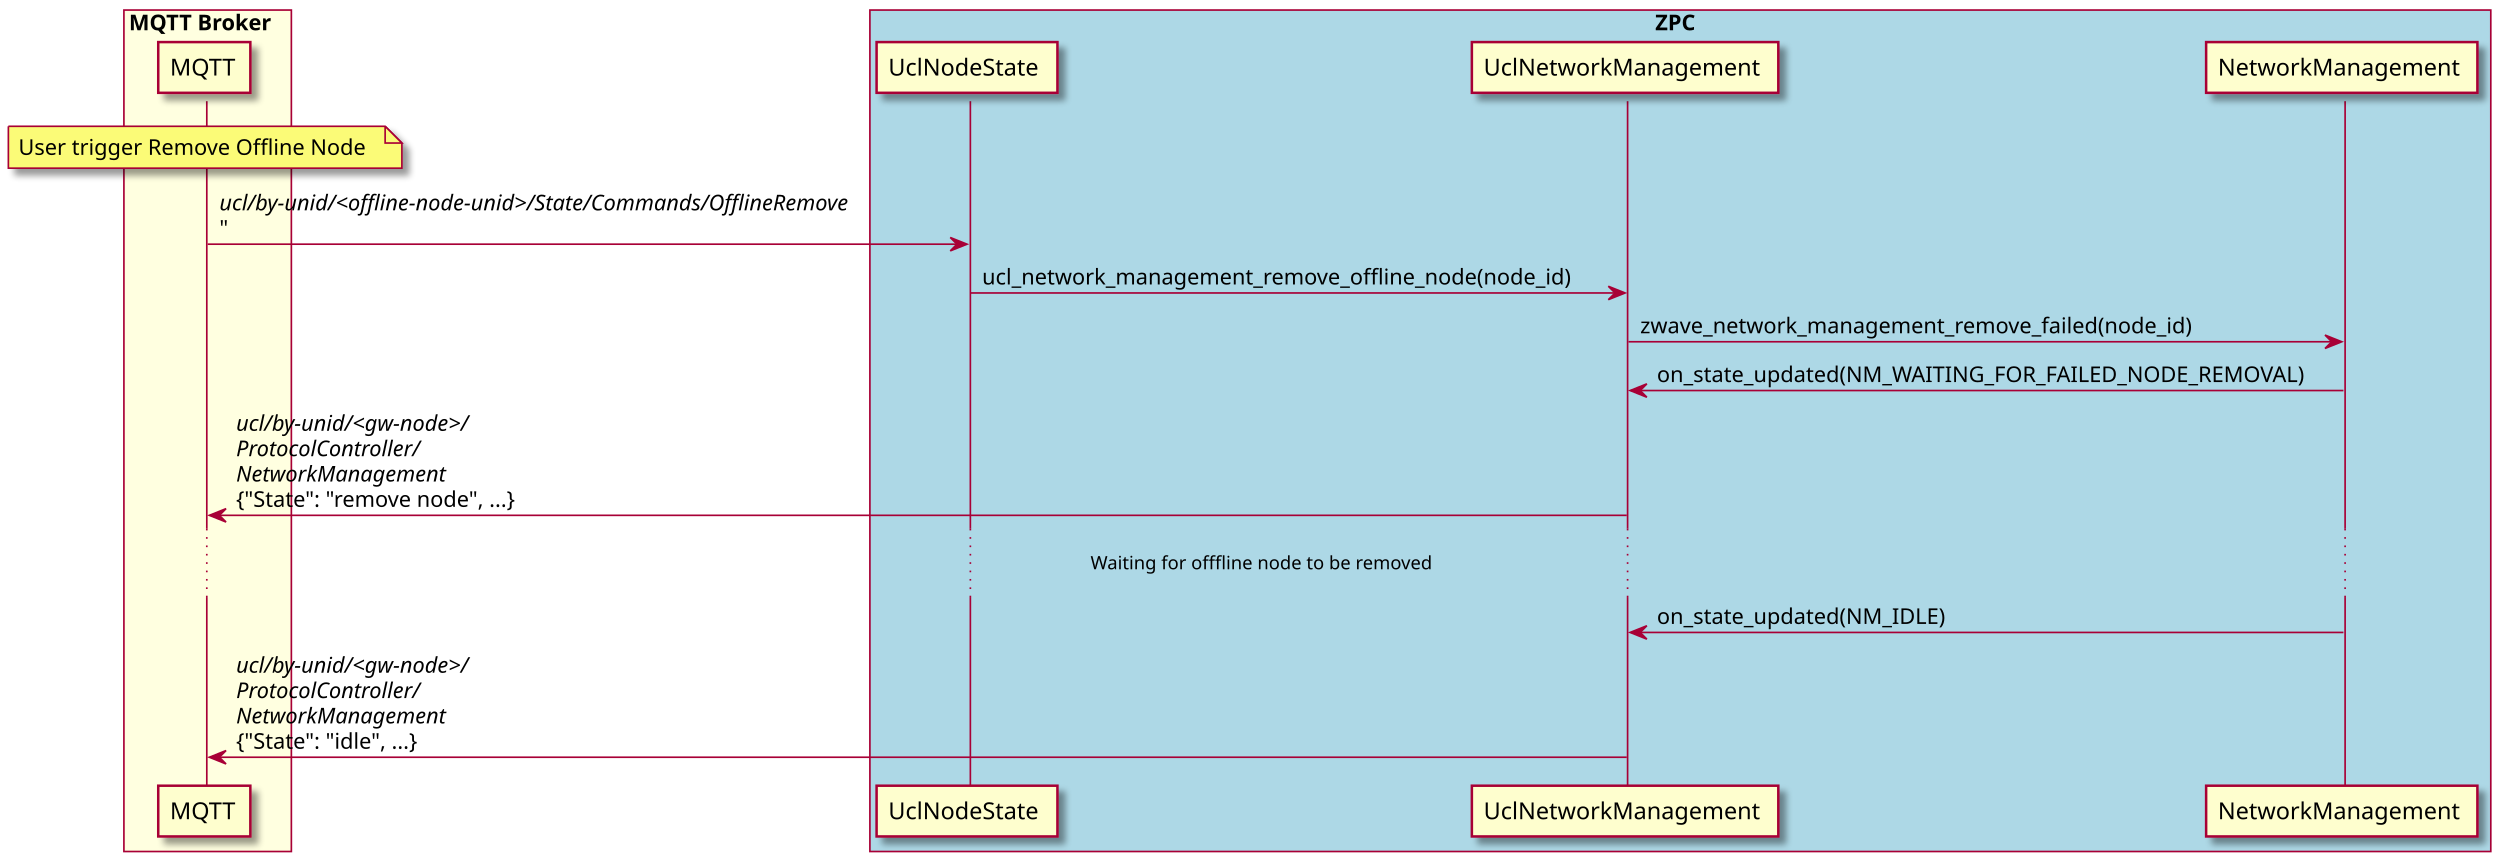
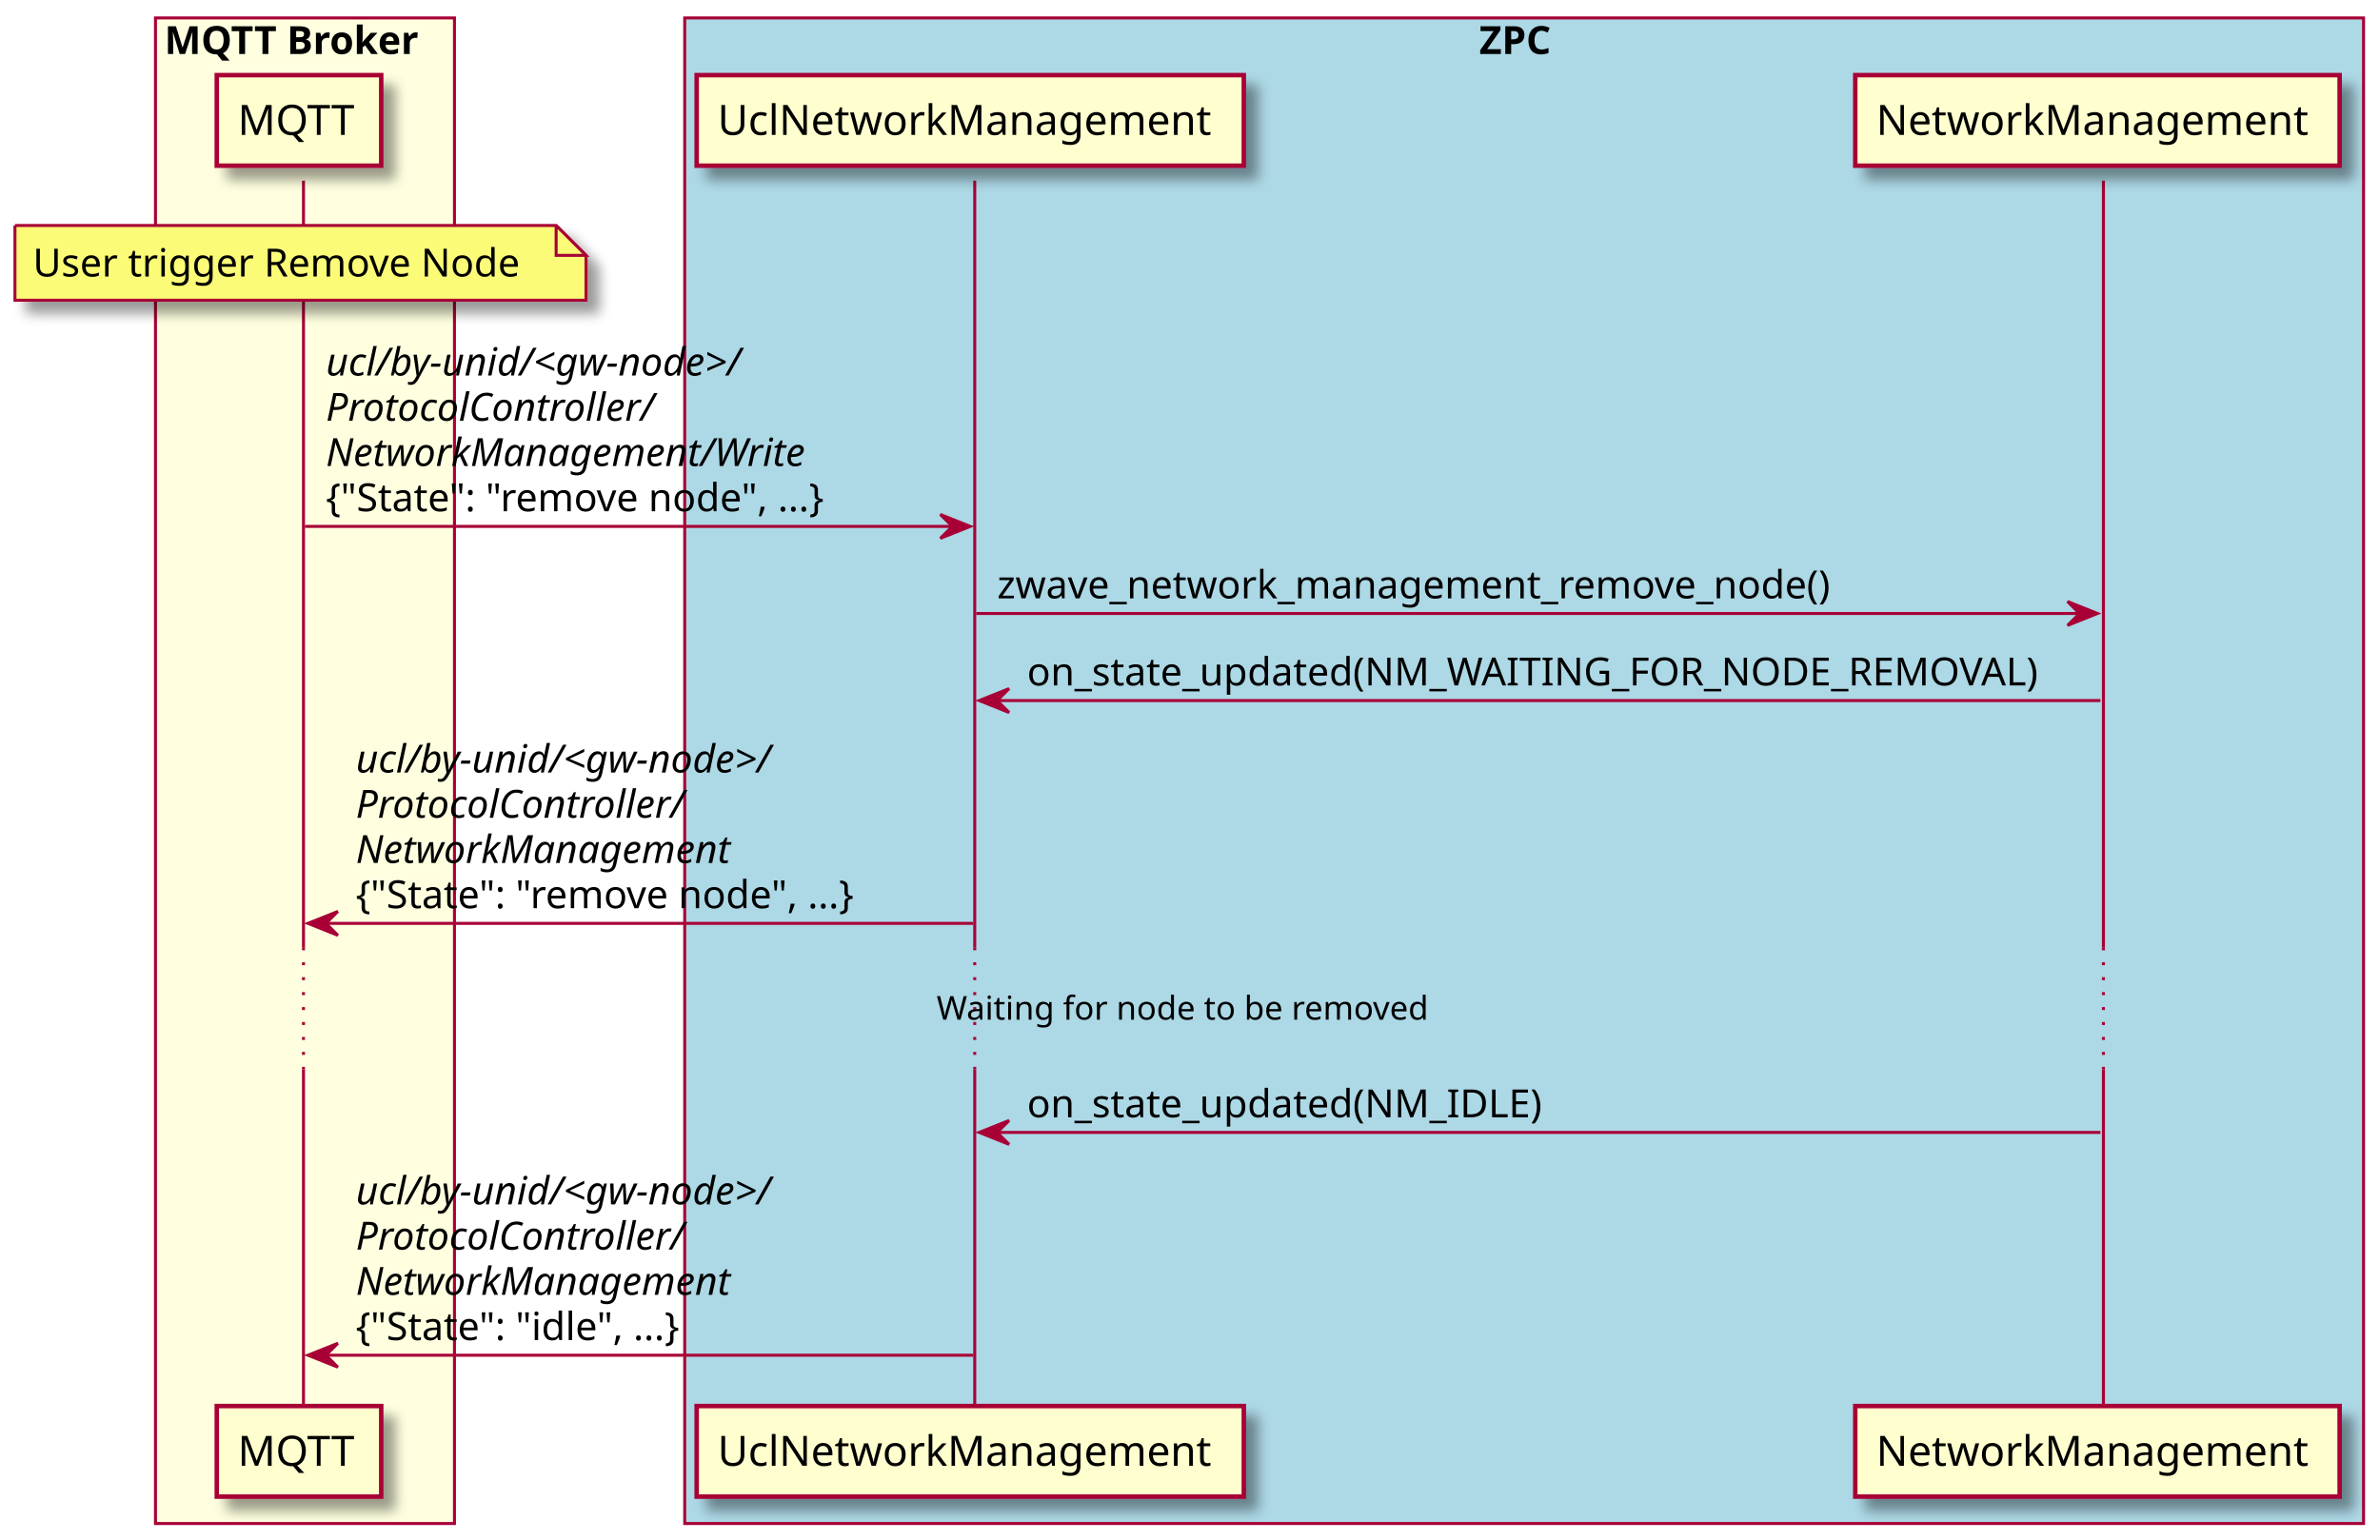
- <svg xmlns="http://www.w3.org/2000/svg" contentScriptType="application/ecmascript" contentStyleType="text/css" height="514px" preserveAspectRatio="none" style="width:1493px;height:514px;" version="1.1" viewBox="0 0 1493 514" width="1493px" zoomAndPan="magnify">
+ <svg xmlns="http://www.w3.org/2000/svg" contentScriptType="application/ecmascript" contentStyleType="text/css" height="515px" preserveAspectRatio="none" style="width:796px;height:515px;" version="1.1" viewBox="0 0 796 515" width="796px" zoomAndPan="magnify">
  <defs>
-     <filter height="300%" id="f64ecc1s640n7" width="300%" x="-1" y="-1">
+     <filter height="300%" id="fjk6djjtbxr16" width="300%" x="-1" y="-1">
      <feGaussianBlur result="blurOut" stdDeviation="2.0" />
      <feColorMatrix in="blurOut" result="blurOut2" type="matrix" values="0 0 0 0 0 0 0 0 0 0 0 0 0 0 0 0 0 0 .4 0" />
      <feOffset dx="4.0" dy="4.0" in="blurOut2" result="blurOut3" />
      <feBlend in="SourceGraphic" in2="blurOut3" mode="normal" />
    </filter>
  </defs>
  <g>
-     <rect fill="#FFFFE0" height="502.523" style="stroke:#A80036;stroke-width:1.0;" width="100" x="74" y="6" />
-     <text fill="#000000" font-family="sans-serif" font-size="13" font-weight="bold" lengthAdjust="spacing" textLength="94" x="77" y="18.067">MQTT Broker</text>
-     <rect fill="#ADD8E6" height="502.523" style="stroke:#A80036;stroke-width:1.0;" width="968" x="519.5" y="6" />
-     <text fill="#000000" font-family="sans-serif" font-size="13" font-weight="bold" lengthAdjust="spacing" textLength="30" x="988.5" y="18.067">ZPC</text>
-     <line style="stroke:#A80036;stroke-width:1.0;" x1="123.5" x2="123.5" y1="60.43" y2="315.758" />
-     <line style="stroke:#A80036;stroke-width:1.0;stroke-dasharray:1.0,4.0;" x1="123.5" x2="123.5" y1="315.758" y2="356.562" />
-     <line style="stroke:#A80036;stroke-width:1.0;" x1="123.5" x2="123.5" y1="356.562" y2="470.227" />
-     <line style="stroke:#A80036;stroke-width:1.0;" x1="579.5" x2="579.5" y1="60.43" y2="315.758" />
-     <line style="stroke:#A80036;stroke-width:1.0;stroke-dasharray:1.0,4.0;" x1="579.5" x2="579.5" y1="315.758" y2="356.562" />
-     <line style="stroke:#A80036;stroke-width:1.0;" x1="579.5" x2="579.5" y1="356.562" y2="470.227" />
-     <line style="stroke:#A80036;stroke-width:1.0;" x1="972" x2="972" y1="60.43" y2="315.758" />
-     <line style="stroke:#A80036;stroke-width:1.0;stroke-dasharray:1.0,4.0;" x1="972" x2="972" y1="315.758" y2="356.562" />
-     <line style="stroke:#A80036;stroke-width:1.0;" x1="972" x2="972" y1="356.562" y2="470.227" />
-     <line style="stroke:#A80036;stroke-width:1.0;" x1="1400.5" x2="1400.5" y1="60.43" y2="315.758" />
-     <line style="stroke:#A80036;stroke-width:1.0;stroke-dasharray:1.0,4.0;" x1="1400.5" x2="1400.5" y1="315.758" y2="356.562" />
-     <line style="stroke:#A80036;stroke-width:1.0;" x1="1400.5" x2="1400.5" y1="356.562" y2="470.227" />
-     <rect fill="#FEFECE" filter="url(#f64ecc1s640n7)" height="30.297" style="stroke:#A80036;stroke-width:1.5;" width="55" x="94.5" y="25.133" />
-     <text fill="#000000" font-family="sans-serif" font-size="14" lengthAdjust="spacing" textLength="41" x="101.5" y="45.128">MQTT</text>
-     <rect fill="#FEFECE" filter="url(#f64ecc1s640n7)" height="30.297" style="stroke:#A80036;stroke-width:1.5;" width="55" x="94.5" y="469.227" />
-     <text fill="#000000" font-family="sans-serif" font-size="14" lengthAdjust="spacing" textLength="41" x="101.5" y="489.222">MQTT</text>
-     <rect fill="#FEFECE" filter="url(#f64ecc1s640n7)" height="30.297" style="stroke:#A80036;stroke-width:1.5;" width="108" x="523.5" y="25.133" />
-     <text fill="#000000" font-family="sans-serif" font-size="14" lengthAdjust="spacing" textLength="94" x="530.5" y="45.128">UclNodeState</text>
-     <rect fill="#FEFECE" filter="url(#f64ecc1s640n7)" height="30.297" style="stroke:#A80036;stroke-width:1.5;" width="108" x="523.5" y="469.227" />
-     <text fill="#000000" font-family="sans-serif" font-size="14" lengthAdjust="spacing" textLength="94" x="530.5" y="489.222">UclNodeState</text>
-     <rect fill="#FEFECE" filter="url(#f64ecc1s640n7)" height="30.297" style="stroke:#A80036;stroke-width:1.5;" width="183" x="879" y="25.133" />
-     <text fill="#000000" font-family="sans-serif" font-size="14" lengthAdjust="spacing" textLength="169" x="886" y="45.128">UclNetworkManagement</text>
-     <rect fill="#FEFECE" filter="url(#f64ecc1s640n7)" height="30.297" style="stroke:#A80036;stroke-width:1.5;" width="183" x="879" y="469.227" />
-     <text fill="#000000" font-family="sans-serif" font-size="14" lengthAdjust="spacing" textLength="169" x="886" y="489.222">UclNetworkManagement</text>
-     <rect fill="#FEFECE" filter="url(#f64ecc1s640n7)" height="30.297" style="stroke:#A80036;stroke-width:1.5;" width="162" x="1317.5" y="25.133" />
-     <text fill="#000000" font-family="sans-serif" font-size="14" lengthAdjust="spacing" textLength="148" x="1324.5" y="45.128">NetworkManagement</text>
-     <rect fill="#FEFECE" filter="url(#f64ecc1s640n7)" height="30.297" style="stroke:#A80036;stroke-width:1.5;" width="162" x="1317.5" y="469.227" />
-     <text fill="#000000" font-family="sans-serif" font-size="14" lengthAdjust="spacing" textLength="148" x="1324.5" y="489.222">NetworkManagement</text>
-     <path d="M5,75.43 L5,100.43 L240,100.43 L240,85.43 L230,75.43 L5,75.43 " fill="#FBFB77" filter="url(#f64ecc1s640n7)" style="stroke:#A80036;stroke-width:1.0;" />
-     <path d="M230,75.43 L230,85.43 L240,85.43 L230,75.43 " fill="#FBFB77" style="stroke:#A80036;stroke-width:1.0;" />
-     <text fill="#000000" font-family="sans-serif" font-size="13" lengthAdjust="spacing" textLength="214" x="11" y="92.497">User trigger Remove Offline Node</text>
-     <polygon fill="#A80036" points="567.5,141.828,577.5,145.828,567.5,149.828,571.5,145.828" style="stroke:#A80036;stroke-width:1.0;" />
-     <line style="stroke:#A80036;stroke-width:1.0;" x1="124" x2="573.5" y1="145.828" y2="145.828" />
-     <text fill="#000000" font-family="sans-serif" font-size="13" font-style="italic" lengthAdjust="spacing" textLength="415" x="131" y="125.629">ucl/by-unid/&lt;offline-node-unid&gt;/State/Commands/OfflineRemove</text>
-     <text fill="#000000" font-family="sans-serif" font-size="13" lengthAdjust="spacing" textLength="5" x="131" y="140.762">"</text>
-     <polygon fill="#A80036" points="960.5,170.961,970.5,174.961,960.5,178.961,964.5,174.961" style="stroke:#A80036;stroke-width:1.0;" />
-     <line style="stroke:#A80036;stroke-width:1.0;" x1="579.5" x2="966.5" y1="174.961" y2="174.961" />
-     <text fill="#000000" font-family="sans-serif" font-size="13" lengthAdjust="spacing" textLength="369" x="586.5" y="169.895">ucl_network_management_remove_offline_node(node_id)</text>
-     <polygon fill="#A80036" points="1388.5,200.094,1398.5,204.094,1388.5,208.094,1392.5,204.094" style="stroke:#A80036;stroke-width:1.0;" />
-     <line style="stroke:#A80036;stroke-width:1.0;" x1="972.5" x2="1394.5" y1="204.094" y2="204.094" />
-     <text fill="#000000" font-family="sans-serif" font-size="13" lengthAdjust="spacing" textLength="347" x="979.5" y="199.028">zwave_network_management_remove_failed(node_id)</text>
-     <polygon fill="#A80036" points="983.5,229.227,973.5,233.227,983.5,237.227,979.5,233.227" style="stroke:#A80036;stroke-width:1.0;" />
-     <line style="stroke:#A80036;stroke-width:1.0;" x1="977.5" x2="1399.5" y1="233.227" y2="233.227" />
-     <text fill="#000000" font-family="sans-serif" font-size="13" lengthAdjust="spacing" textLength="404" x="989.5" y="228.161">on_state_updated(NM_WAITING_FOR_FAILED_NODE_REMOVAL)</text>
-     <polygon fill="#A80036" points="135,303.758,125,307.758,135,311.758,131,307.758" style="stroke:#A80036;stroke-width:1.0;" />
-     <line style="stroke:#A80036;stroke-width:1.0;" x1="129" x2="971.5" y1="307.758" y2="307.758" />
-     <text fill="#000000" font-family="sans-serif" font-size="13" font-style="italic" lengthAdjust="spacing" textLength="153" x="141" y="257.293">ucl/by-unid/&lt;gw-node&gt;/</text>
-     <text fill="#000000" font-family="sans-serif" font-size="13" font-style="italic" lengthAdjust="spacing" textLength="118" x="141" y="272.426">ProtocolController/</text>
-     <text fill="#000000" font-family="sans-serif" font-size="13" font-style="italic" lengthAdjust="spacing" textLength="137" x="141" y="287.559">NetworkManagement</text>
-     <text fill="#000000" font-family="sans-serif" font-size="13" lengthAdjust="spacing" textLength="184" x="141" y="302.692">{"State": "remove node", ...}</text>
-     <text fill="#000000" font-family="sans-serif" font-size="11" lengthAdjust="spacing" textLength="222" x="651.25" y="339.968">Waiting for offfline node to be removed</text>
-     <polygon fill="#A80036" points="983.5,373.695,973.5,377.695,983.5,381.695,979.5,377.695" style="stroke:#A80036;stroke-width:1.0;" />
-     <line style="stroke:#A80036;stroke-width:1.0;" x1="977.5" x2="1399.5" y1="377.695" y2="377.695" />
-     <text fill="#000000" font-family="sans-serif" font-size="13" lengthAdjust="spacing" textLength="182" x="989.5" y="372.629">on_state_updated(NM_IDLE)</text>
-     <polygon fill="#A80036" points="135,448.227,125,452.227,135,456.227,131,452.227" style="stroke:#A80036;stroke-width:1.0;" />
-     <line style="stroke:#A80036;stroke-width:1.0;" x1="129" x2="971.5" y1="452.227" y2="452.227" />
-     <text fill="#000000" font-family="sans-serif" font-size="13" font-style="italic" lengthAdjust="spacing" textLength="153" x="141" y="401.762">ucl/by-unid/&lt;gw-node&gt;/</text>
-     <text fill="#000000" font-family="sans-serif" font-size="13" font-style="italic" lengthAdjust="spacing" textLength="118" x="141" y="416.895">ProtocolController/</text>
-     <text fill="#000000" font-family="sans-serif" font-size="13" font-style="italic" lengthAdjust="spacing" textLength="137" x="141" y="432.028">NetworkManagement</text>
-     <text fill="#000000" font-family="sans-serif" font-size="13" lengthAdjust="spacing" textLength="121" x="141" y="447.161">{"State": "idle", ...}</text>
+     <rect fill="#FFFFE0" height="503.656" style="stroke:#A80036;stroke-width:1.0;" width="100" x="52" y="6" />
+     <text fill="#000000" font-family="sans-serif" font-size="13" font-weight="bold" lengthAdjust="spacing" textLength="94" x="55" y="18.067">MQTT Broker</text>
+     <rect fill="#ADD8E6" height="503.656" style="stroke:#A80036;stroke-width:1.0;" width="561.5" x="229" y="6" />
+     <text fill="#000000" font-family="sans-serif" font-size="13" font-weight="bold" lengthAdjust="spacing" textLength="30" x="494.75" y="18.067">ZPC</text>
+     <line style="stroke:#A80036;stroke-width:1.0;" x1="101.5" x2="101.5" y1="60.43" y2="316.891" />
+     <line style="stroke:#A80036;stroke-width:1.0;stroke-dasharray:1.0,4.0;" x1="101.5" x2="101.5" y1="316.891" y2="357.695" />
+     <line style="stroke:#A80036;stroke-width:1.0;" x1="101.5" x2="101.5" y1="357.695" y2="471.359" />
+     <line style="stroke:#A80036;stroke-width:1.0;" x1="326" x2="326" y1="60.43" y2="316.891" />
+     <line style="stroke:#A80036;stroke-width:1.0;stroke-dasharray:1.0,4.0;" x1="326" x2="326" y1="316.891" y2="357.695" />
+     <line style="stroke:#A80036;stroke-width:1.0;" x1="326" x2="326" y1="357.695" y2="471.359" />
+     <line style="stroke:#A80036;stroke-width:1.0;" x1="703.5" x2="703.5" y1="60.43" y2="316.891" />
+     <line style="stroke:#A80036;stroke-width:1.0;stroke-dasharray:1.0,4.0;" x1="703.5" x2="703.5" y1="316.891" y2="357.695" />
+     <line style="stroke:#A80036;stroke-width:1.0;" x1="703.5" x2="703.5" y1="357.695" y2="471.359" />
+     <rect fill="#FEFECE" filter="url(#fjk6djjtbxr16)" height="30.297" style="stroke:#A80036;stroke-width:1.5;" width="55" x="72.5" y="25.133" />
+     <text fill="#000000" font-family="sans-serif" font-size="14" lengthAdjust="spacing" textLength="41" x="79.5" y="45.128">MQTT</text>
+     <rect fill="#FEFECE" filter="url(#fjk6djjtbxr16)" height="30.297" style="stroke:#A80036;stroke-width:1.5;" width="55" x="72.5" y="470.359" />
+     <text fill="#000000" font-family="sans-serif" font-size="14" lengthAdjust="spacing" textLength="41" x="79.5" y="490.354">MQTT</text>
+     <rect fill="#FEFECE" filter="url(#fjk6djjtbxr16)" height="30.297" style="stroke:#A80036;stroke-width:1.5;" width="183" x="233" y="25.133" />
+     <text fill="#000000" font-family="sans-serif" font-size="14" lengthAdjust="spacing" textLength="169" x="240" y="45.128">UclNetworkManagement</text>
+     <rect fill="#FEFECE" filter="url(#fjk6djjtbxr16)" height="30.297" style="stroke:#A80036;stroke-width:1.5;" width="183" x="233" y="470.359" />
+     <text fill="#000000" font-family="sans-serif" font-size="14" lengthAdjust="spacing" textLength="169" x="240" y="490.354">UclNetworkManagement</text>
+     <rect fill="#FEFECE" filter="url(#fjk6djjtbxr16)" height="30.297" style="stroke:#A80036;stroke-width:1.5;" width="162" x="620.5" y="25.133" />
+     <text fill="#000000" font-family="sans-serif" font-size="14" lengthAdjust="spacing" textLength="148" x="627.5" y="45.128">NetworkManagement</text>
+     <rect fill="#FEFECE" filter="url(#fjk6djjtbxr16)" height="30.297" style="stroke:#A80036;stroke-width:1.5;" width="162" x="620.5" y="470.359" />
+     <text fill="#000000" font-family="sans-serif" font-size="14" lengthAdjust="spacing" textLength="148" x="627.5" y="490.354">NetworkManagement</text>
+     <path d="M5,75.43 L5,100.43 L196,100.43 L196,85.43 L186,75.43 L5,75.43 " fill="#FBFB77" filter="url(#fjk6djjtbxr16)" style="stroke:#A80036;stroke-width:1.0;" />
+     <path d="M186,75.43 L186,85.43 L196,85.43 L186,75.43 " fill="#FBFB77" style="stroke:#A80036;stroke-width:1.0;" />
+     <text fill="#000000" font-family="sans-serif" font-size="13" lengthAdjust="spacing" textLength="170" x="11" y="92.497">User trigger Remove Node</text>
+     <polygon fill="#A80036" points="314.5,172.094,324.5,176.094,314.5,180.094,318.5,176.094" style="stroke:#A80036;stroke-width:1.0;" />
+     <line style="stroke:#A80036;stroke-width:1.0;" x1="102" x2="320.5" y1="176.094" y2="176.094" />
+     <text fill="#000000" font-family="sans-serif" font-size="13" font-style="italic" lengthAdjust="spacing" textLength="153" x="109" y="125.629">ucl/by-unid/&lt;gw-node&gt;/</text>
+     <text fill="#000000" font-family="sans-serif" font-size="13" font-style="italic" lengthAdjust="spacing" textLength="118" x="109" y="140.762">ProtocolController/</text>
+     <text fill="#000000" font-family="sans-serif" font-size="13" font-style="italic" lengthAdjust="spacing" textLength="173" x="109" y="155.895">NetworkManagement/Write</text>
+     <text fill="#000000" font-family="sans-serif" font-size="13" lengthAdjust="spacing" textLength="184" x="109" y="171.028">{"State": "remove node", ...}</text>
+     <polygon fill="#A80036" points="691.5,201.227,701.5,205.227,691.5,209.227,695.5,205.227" style="stroke:#A80036;stroke-width:1.0;" />
+     <line style="stroke:#A80036;stroke-width:1.0;" x1="326.5" x2="697.5" y1="205.227" y2="205.227" />
+     <text fill="#000000" font-family="sans-serif" font-size="13" lengthAdjust="spacing" textLength="295" x="333.5" y="200.161">zwave_network_management_remove_node()</text>
+     <polygon fill="#A80036" points="337.5,230.359,327.5,234.359,337.5,238.359,333.5,234.359" style="stroke:#A80036;stroke-width:1.0;" />
+     <line style="stroke:#A80036;stroke-width:1.0;" x1="331.5" x2="702.5" y1="234.359" y2="234.359" />
+     <text fill="#000000" font-family="sans-serif" font-size="13" lengthAdjust="spacing" textLength="353" x="343.5" y="229.293">on_state_updated(NM_WAITING_FOR_NODE_REMOVAL)</text>
+     <polygon fill="#A80036" points="113,304.891,103,308.891,113,312.891,109,308.891" style="stroke:#A80036;stroke-width:1.0;" />
+     <line style="stroke:#A80036;stroke-width:1.0;" x1="107" x2="325.5" y1="308.891" y2="308.891" />
+     <text fill="#000000" font-family="sans-serif" font-size="13" font-style="italic" lengthAdjust="spacing" textLength="153" x="119" y="258.426">ucl/by-unid/&lt;gw-node&gt;/</text>
+     <text fill="#000000" font-family="sans-serif" font-size="13" font-style="italic" lengthAdjust="spacing" textLength="118" x="119" y="273.559">ProtocolController/</text>
+     <text fill="#000000" font-family="sans-serif" font-size="13" font-style="italic" lengthAdjust="spacing" textLength="137" x="119" y="288.692">NetworkManagement</text>
+     <text fill="#000000" font-family="sans-serif" font-size="13" lengthAdjust="spacing" textLength="184" x="119" y="303.825">{"State": "remove node", ...}</text>
+     <text fill="#000000" font-family="sans-serif" font-size="11" lengthAdjust="spacing" textLength="179" x="313.25" y="341.101">Waiting for node to be removed</text>
+     <polygon fill="#A80036" points="337.5,374.828,327.5,378.828,337.5,382.828,333.5,378.828" style="stroke:#A80036;stroke-width:1.0;" />
+     <line style="stroke:#A80036;stroke-width:1.0;" x1="331.5" x2="702.5" y1="378.828" y2="378.828" />
+     <text fill="#000000" font-family="sans-serif" font-size="13" lengthAdjust="spacing" textLength="182" x="343.5" y="373.762">on_state_updated(NM_IDLE)</text>
+     <polygon fill="#A80036" points="113,449.359,103,453.359,113,457.359,109,453.359" style="stroke:#A80036;stroke-width:1.0;" />
+     <line style="stroke:#A80036;stroke-width:1.0;" x1="107" x2="325.5" y1="453.359" y2="453.359" />
+     <text fill="#000000" font-family="sans-serif" font-size="13" font-style="italic" lengthAdjust="spacing" textLength="153" x="119" y="402.895">ucl/by-unid/&lt;gw-node&gt;/</text>
+     <text fill="#000000" font-family="sans-serif" font-size="13" font-style="italic" lengthAdjust="spacing" textLength="118" x="119" y="418.028">ProtocolController/</text>
+     <text fill="#000000" font-family="sans-serif" font-size="13" font-style="italic" lengthAdjust="spacing" textLength="137" x="119" y="433.161">NetworkManagement</text>
+     <text fill="#000000" font-family="sans-serif" font-size="13" lengthAdjust="spacing" textLength="121" x="119" y="448.293">{"State": "idle", ...}</text>
  </g>
</svg>
